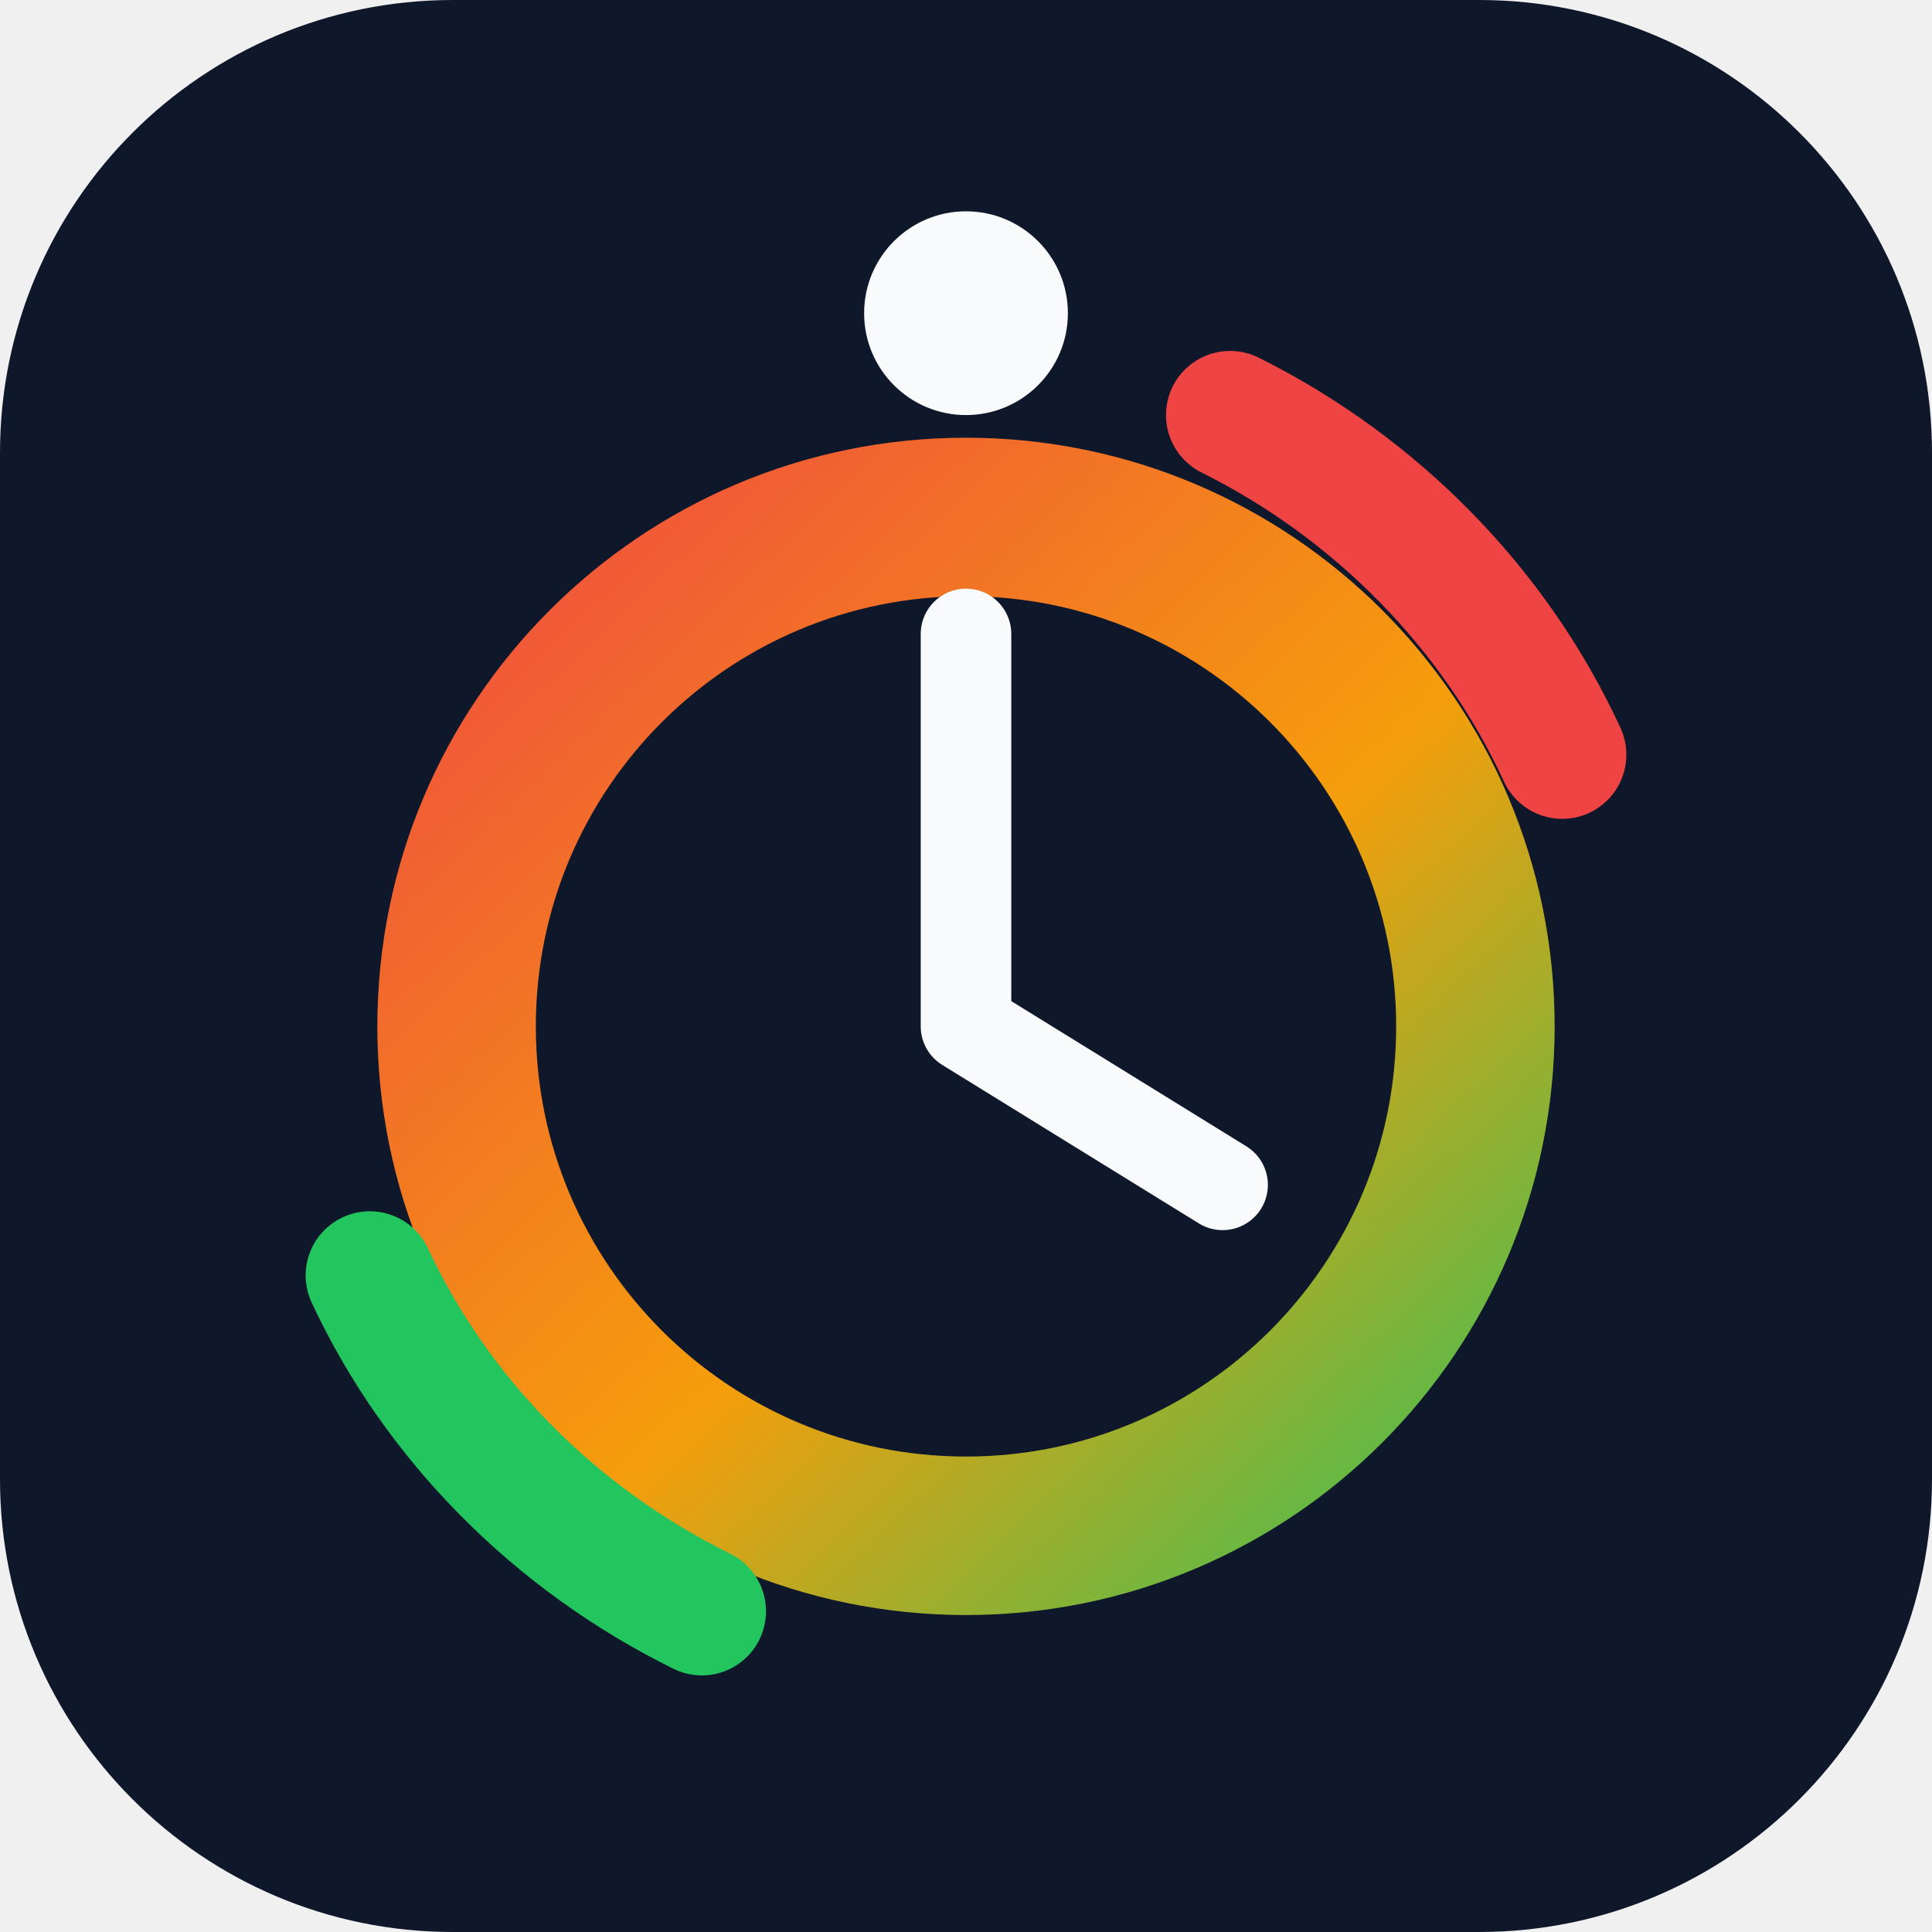
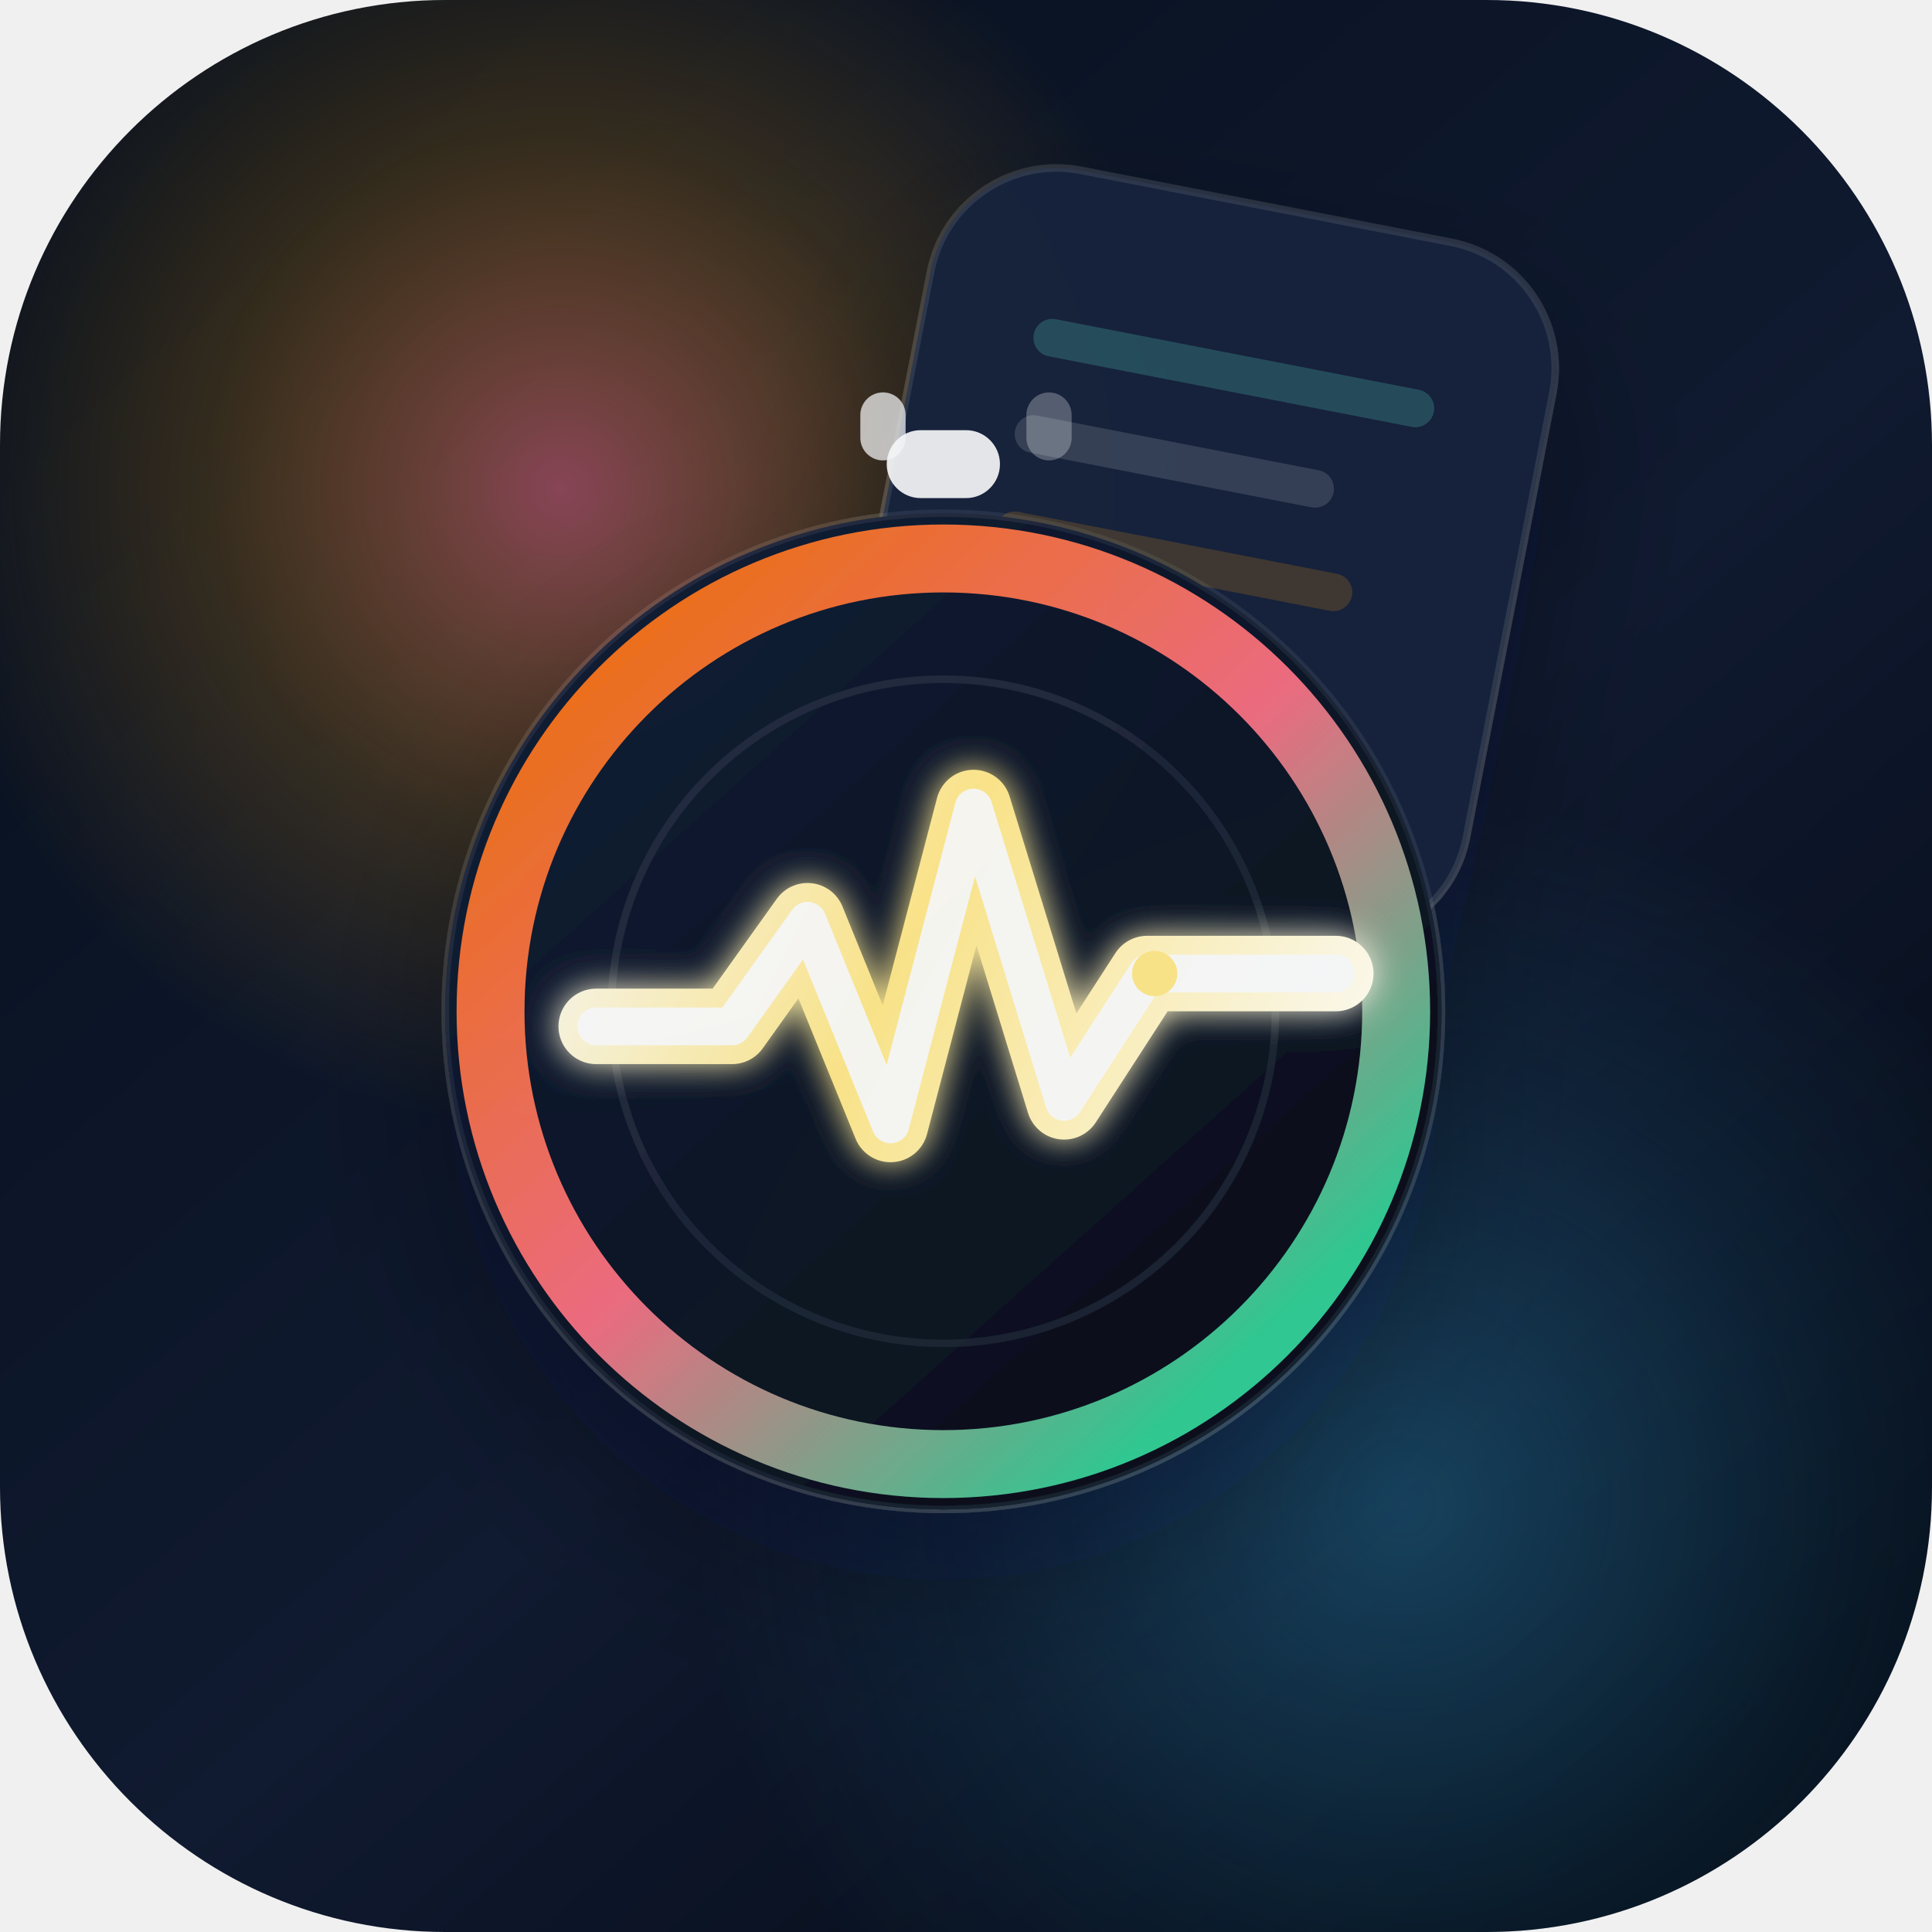
<svg xmlns="http://www.w3.org/2000/svg" width="512" height="512" viewBox="0 0 512 512" fill="none">
-   <rect width="512" height="512" rx="120" fill="#0F172A" />
-   <circle cx="256" cy="272" r="156" fill="url(#paint0_linear)" />
-   <circle cx="256" cy="272" r="114" fill="#0F172A" />
-   <path d="M256 110C270.912 110 283 97.912 283 83C283 68.088 270.912 56 256 56C241.088 56 229 68.088 229 83C229 97.912 241.088 110 256 110Z" fill="#F8FAFC" />
-   <path d="M256 168V272L324 314" stroke="#F8FAFC" stroke-width="24" stroke-linecap="round" stroke-linejoin="round" />
-   <path d="M98 338C115.815 376.227 147.116 407.808 186 427" stroke="#22C55E" stroke-width="34" stroke-linecap="round" />
-   <path d="M414 200C396.219 161.422 364.879 129.391 326 110" stroke="#EF4444" stroke-width="34" stroke-linecap="round" />
  <defs>
-     <linearGradient id="paint0_linear" x1="112" y1="116" x2="410" y2="428" gradientUnits="userSpaceOnUse">
-       <stop stop-color="#EF4444" />
-       <stop offset="0.55" stop-color="#F59E0B" />
-       <stop offset="1" stop-color="#22C55E" />
+     <linearGradient id="bg" x1="76" y1="40" x2="450" y2="472" gradientUnits="userSpaceOnUse">
+       <stop offset="0" stop-color="#08111F" />
+       <stop offset="0.56" stop-color="#101A30" />
+       <stop offset="1" stop-color="#050B16" />
    </linearGradient>
+     <radialGradient id="glowWarm" cx="0" cy="0" r="1" gradientUnits="userSpaceOnUse" gradientTransform="translate(148 130) rotate(38) scale(170 170)">
+       <stop offset="0" stop-color="#FB7185" stop-opacity="0.52" />
+       <stop offset="0.55" stop-color="#F59E0B" stop-opacity="0.18" />
+       <stop offset="1" stop-color="#F59E0B" stop-opacity="0" />
+     </radialGradient>
+     <radialGradient id="glowCool" cx="0" cy="0" r="1" gradientUnits="userSpaceOnUse" gradientTransform="translate(372 400) rotate(-35) scale(190 190)">
+       <stop offset="0" stop-color="#38BDF8" stop-opacity="0.28" />
+       <stop offset="0.62" stop-color="#38BDF8" stop-opacity="0.08" />
+       <stop offset="1" stop-color="#38BDF8" stop-opacity="0" />
+     </radialGradient>
+     <linearGradient id="card" x1="182" y1="156" x2="362" y2="360" gradientUnits="userSpaceOnUse">
+       <stop offset="0" stop-color="#17233B" />
+       <stop offset="0.52" stop-color="#0F172A" />
+       <stop offset="1" stop-color="#0A1220" />
+     </linearGradient>
+     <linearGradient id="ring" x1="166" y1="162" x2="338" y2="350" gradientUnits="userSpaceOnUse">
+       <stop offset="0" stop-color="#F97316" />
+       <stop offset="0.52" stop-color="#FB7185" />
+       <stop offset="1" stop-color="#34D399" />
+     </linearGradient>
+     <linearGradient id="pulse" x1="150" y1="208" x2="360" y2="316" gradientUnits="userSpaceOnUse">
+       <stop offset="0" stop-color="#F8FAFC" />
+       <stop offset="0.42" stop-color="#FDE68A" />
+       <stop offset="1" stop-color="#FFFFFF" />
+     </linearGradient>
+     <linearGradient id="dial" x1="186" y1="178" x2="324" y2="332" gradientUnits="userSpaceOnUse">
+       <stop offset="0" stop-color="#111B31" />
+       <stop offset="1" stop-color="#07101E" />
+     </linearGradient>
+     <filter id="softShadow" x="0" y="0" width="512" height="512" filterUnits="userSpaceOnUse">
+       <feDropShadow dx="0" dy="20" stdDeviation="20" flood-color="#020617" flood-opacity="0.35" />
+     </filter>
+     <filter id="glow" x="0" y="0" width="512" height="512" filterUnits="userSpaceOnUse">
+       <feGaussianBlur stdDeviation="4.5" result="blur" />
+       <feMerge>
+         <feMergeNode in="blur" />
+         <feMergeNode in="SourceGraphic" />
+       </feMerge>
+     </filter>
  </defs>
+   <rect width="512" height="512" rx="118" fill="url(#bg)" />
+   <rect width="512" height="512" rx="118" fill="url(#glowWarm)" />
+   <rect width="512" height="512" rx="118" fill="url(#glowCool)" />
+   <g filter="url(#softShadow)" opacity="0.98">
+     <g transform="translate(318 145) rotate(11)">
+       <rect x="-84" y="-92" width="168" height="188" rx="34" fill="url(#card)" stroke="#FFFFFF" stroke-opacity="0.10" stroke-width="2" />
+       <rect x="-54" y="-52" width="108" height="10" rx="5" fill="#5EEAD4" fill-opacity="0.22" />
+       <rect x="-54" y="-26" width="86" height="10" rx="5" fill="#F8FAFC" fill-opacity="0.14" />
+       <rect x="-54" y="0" width="96" height="10" rx="5" fill="#F59E0B" fill-opacity="0.18" />
+       <rect x="-54" y="26" width="72" height="10" rx="5" fill="#F8FAFC" fill-opacity="0.12" />
+     </g>
+     <circle cx="250" cy="268" r="132" fill="url(#dial)" stroke="#FFFFFF" stroke-opacity="0.07" stroke-width="2" />
+     <circle cx="250" cy="268" r="120" fill="none" stroke="url(#ring)" stroke-width="18" stroke-linecap="round" opacity="0.95" />
+     <circle cx="250" cy="268" r="88" fill="none" stroke="#FFFFFF" stroke-opacity="0.08" stroke-width="2" />
+     <rect x="235" y="114" width="30" height="18" rx="9" fill="#F8FAFC" fill-opacity="0.92" />
+     <rect x="228" y="104" width="12" height="18" rx="6" fill="#F8FAFC" fill-opacity="0.70" />
+     <rect x="272" y="104" width="12" height="18" rx="6" fill="#F8FAFC" fill-opacity="0.28" />
+     <path d="M158 272H194L214 244L236 298L258 214L282 292L304 258H354" stroke="url(#pulse)" stroke-width="20" stroke-linecap="round" stroke-linejoin="round" filter="url(#glow)" />
+     <path d="M158 272H194L214 244L236 298L258 214L282 292L304 258H354" stroke="#F8FAFC" stroke-opacity="0.92" stroke-width="10" stroke-linecap="round" stroke-linejoin="round" />
+     <circle cx="306" cy="258" r="6" fill="#FDE68A" />
+   </g>
</svg>
